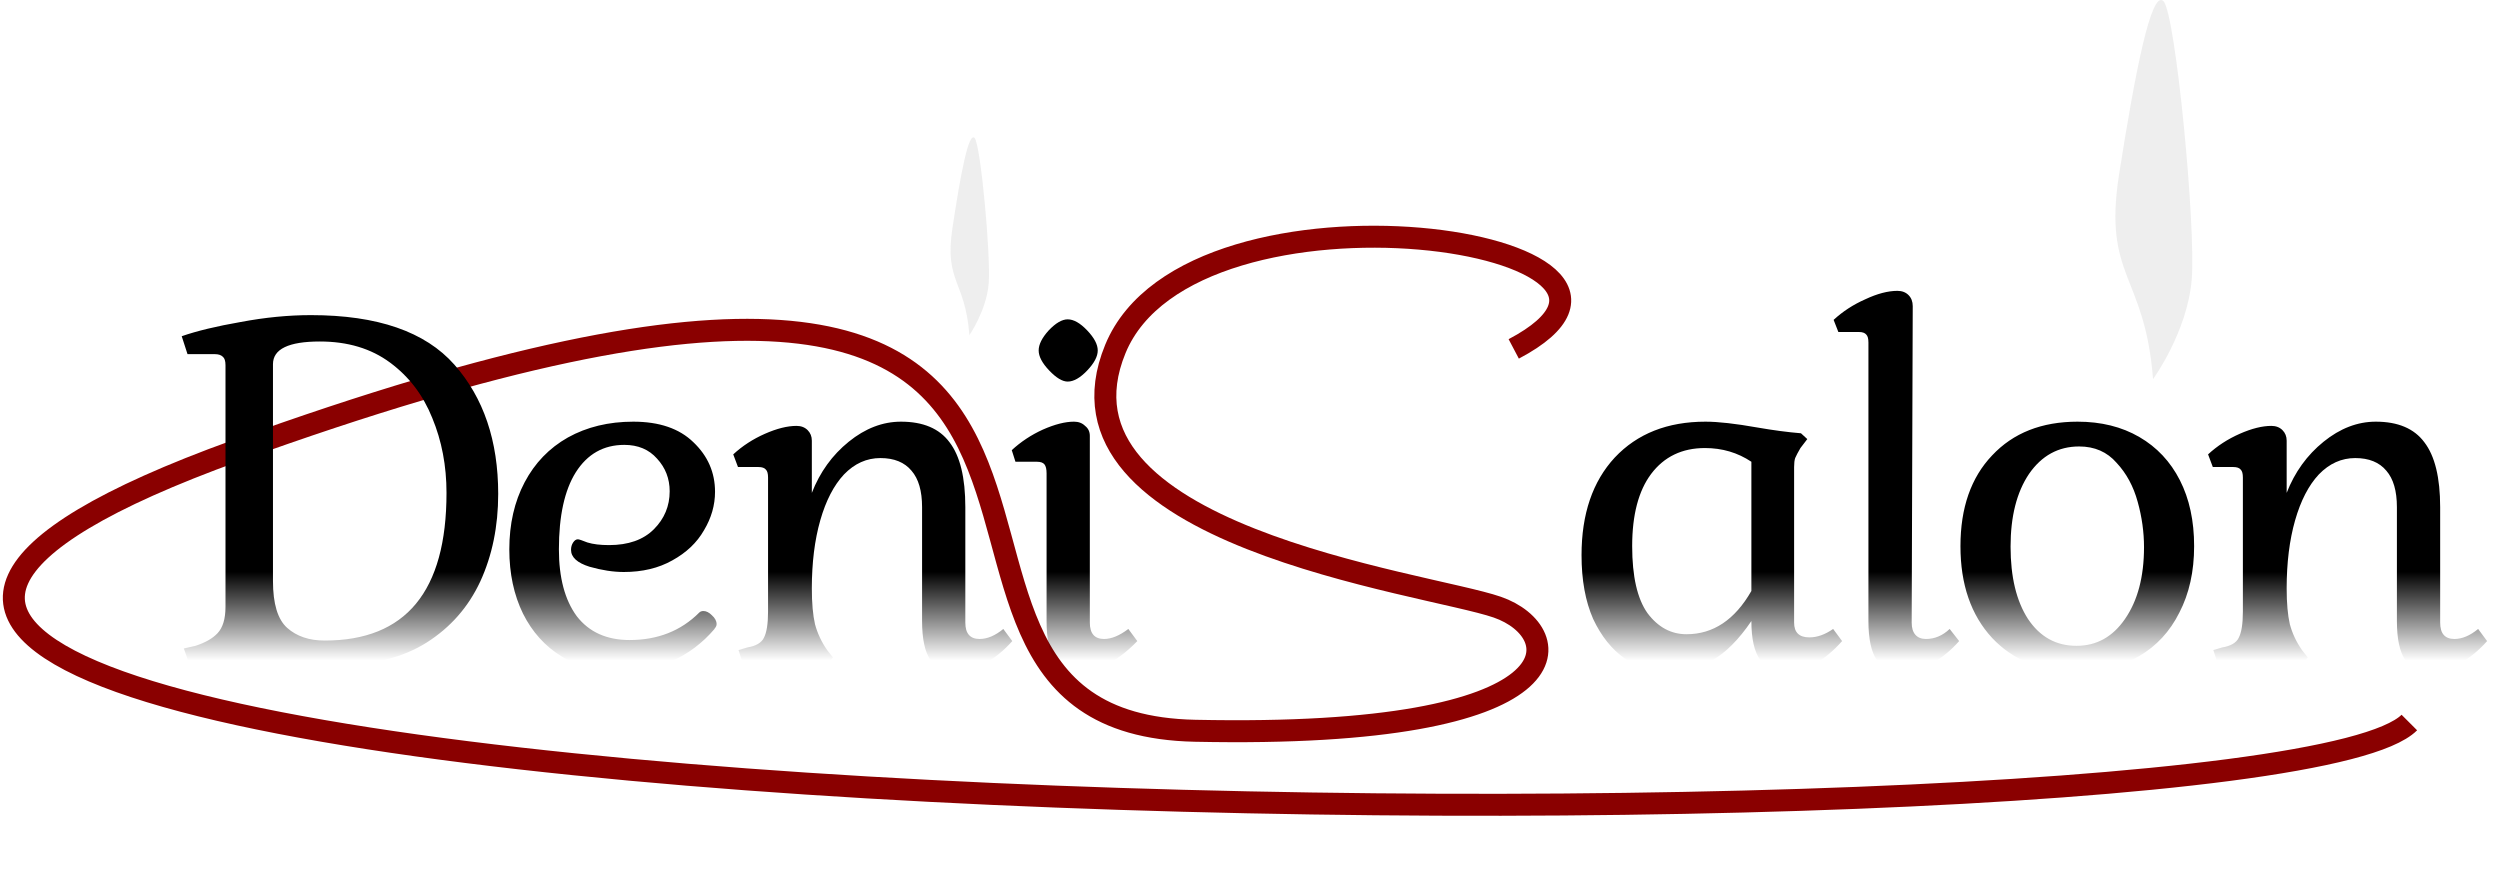
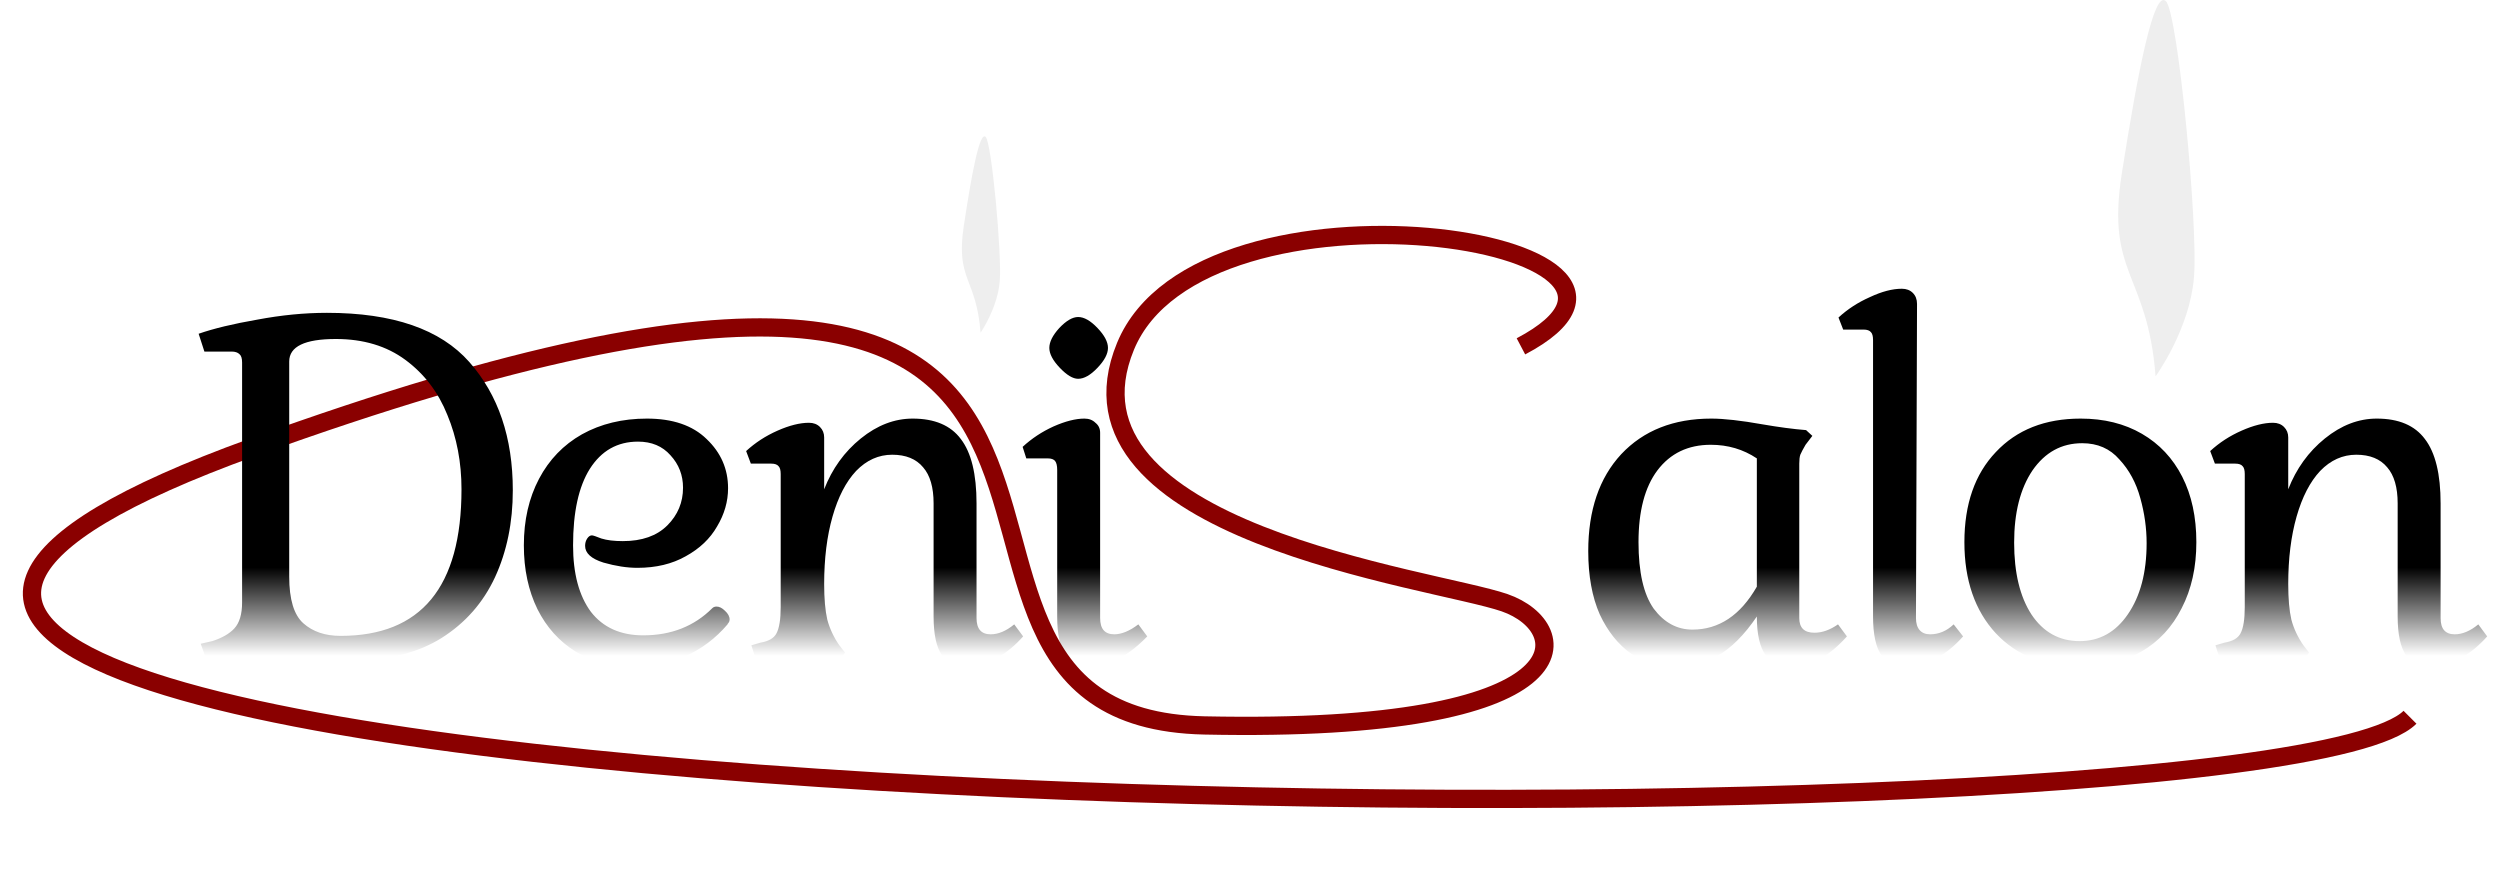
- <svg xmlns="http://www.w3.org/2000/svg" width="455" height="158" viewBox="0 0 455 158" fill="none">
-   <path d="M275.499 63.5C312.499 44 217 29.5 203 63.5C189 97.5 259.5 106 272.5 110.5C285.5 115 288.5 134.5 217.5 133C146.5 131.5 236.5 12 43 82C-150.5 152 411 159 438.5 131.5" stroke="#8A0000" stroke-width="4" />
-   <path d="M33.456 118.024L35.568 117.544C37.36 116.968 38.704 116.2 39.6 115.24C40.56 114.216 41.04 112.616 41.04 110.44V66.472C41.04 65.704 40.88 65.192 40.56 64.936C40.24 64.616 39.76 64.456 39.12 64.456H34.128L33.072 61.192C35.824 60.232 39.408 59.368 43.824 58.6C48.24 57.768 52.496 57.352 56.592 57.352C68.688 57.352 77.392 60.36 82.704 66.376C88.016 72.392 90.672 80.232 90.672 89.896C90.672 95.784 89.584 101.096 87.408 105.832C85.232 110.504 81.968 114.216 77.616 116.968C73.328 119.656 68.048 121 61.776 121H34.512L33.456 118.024ZM59.088 116.584C73.872 116.584 81.264 107.624 81.264 89.704C81.264 84.776 80.4 80.232 78.672 76.072C77.008 71.912 74.448 68.552 70.992 65.992C67.536 63.432 63.28 62.152 58.224 62.152C52.528 62.152 49.68 63.528 49.68 66.28V105.736C49.68 109.896 50.544 112.744 52.272 114.28C54 115.816 56.272 116.584 59.088 116.584ZM112.76 122.248C108.728 122.248 105.208 121.32 102.2 119.464C99.192 117.608 96.856 115.016 95.192 111.688C93.528 108.296 92.696 104.392 92.696 99.976C92.696 95.368 93.624 91.304 95.48 87.784C97.336 84.264 99.96 81.544 103.352 79.624C106.808 77.704 110.776 76.744 115.256 76.744C119.992 76.744 123.64 77.992 126.2 80.488C128.824 82.984 130.136 85.992 130.136 89.512C130.136 91.944 129.464 94.28 128.12 96.52C126.84 98.76 124.92 100.584 122.36 101.992C119.864 103.4 116.92 104.104 113.528 104.104C111.608 104.104 109.528 103.784 107.288 103.144C105.048 102.44 103.928 101.416 103.928 100.072C103.928 99.56 104.056 99.112 104.312 98.728C104.568 98.344 104.856 98.152 105.176 98.152C105.368 98.152 105.944 98.344 106.904 98.728C107.928 99.048 109.24 99.208 110.84 99.208C114.36 99.208 117.08 98.248 119 96.328C120.92 94.408 121.88 92.104 121.88 89.416C121.88 87.112 121.112 85.128 119.576 83.464C118.104 81.8 116.12 80.968 113.624 80.968C109.848 80.968 106.904 82.632 104.792 85.96C102.744 89.224 101.72 93.896 101.72 99.976C101.72 105.16 102.808 109.224 104.984 112.168C107.224 115.048 110.424 116.488 114.584 116.488C119.704 116.488 123.928 114.824 127.256 111.496C127.448 111.304 127.704 111.208 128.024 111.208C128.536 111.208 129.048 111.464 129.56 111.976C130.136 112.488 130.424 113.032 130.424 113.608C130.424 113.8 130.36 113.992 130.232 114.184C130.104 114.312 130.04 114.408 130.04 114.472C127.864 117.032 125.272 118.984 122.264 120.328C119.32 121.608 116.152 122.248 112.76 122.248ZM174.442 122.248C172.074 122.248 170.378 121.544 169.354 120.136C168.33 118.664 167.818 116.296 167.818 113.032V92.296C167.818 89.352 167.178 87.144 165.898 85.672C164.618 84.136 162.73 83.368 160.234 83.368C157.738 83.368 155.53 84.36 153.61 86.344C151.754 88.328 150.314 91.112 149.29 94.696C148.266 98.28 147.754 102.408 147.754 107.08C147.754 109.768 147.946 111.944 148.33 113.608C148.778 115.272 149.514 116.84 150.538 118.312L151.594 119.656L150.538 121H135.274L134.41 118.312L136.042 117.832C137.578 117.576 138.57 117 139.018 116.104C139.53 115.144 139.786 113.544 139.786 111.304V86.92C139.786 86.216 139.658 85.736 139.402 85.48C139.146 85.16 138.698 85 138.058 85H134.314L133.45 82.696C135.114 81.16 137.034 79.912 139.21 78.952C141.386 77.992 143.306 77.512 144.97 77.512C145.802 77.512 146.474 77.768 146.986 78.28C147.498 78.792 147.754 79.432 147.754 80.2V89.704C149.226 85.928 151.466 82.824 154.474 80.392C157.482 77.96 160.65 76.744 163.978 76.744C168.01 76.744 170.954 77.992 172.81 80.488C174.73 82.984 175.69 86.92 175.69 92.296V113.32C175.69 115.304 176.554 116.296 178.282 116.296C179.69 116.296 181.13 115.688 182.602 114.472L184.234 116.68C182.762 118.344 181.13 119.688 179.338 120.712C177.546 121.736 175.914 122.248 174.442 122.248ZM194.317 69.448C193.357 69.448 192.237 68.776 190.957 67.432C189.677 66.088 189.037 64.872 189.037 63.784C189.037 62.696 189.645 61.48 190.861 60.136C192.141 58.792 193.293 58.12 194.317 58.12C195.405 58.12 196.589 58.792 197.869 60.136C199.149 61.48 199.789 62.696 199.789 63.784C199.789 64.872 199.149 66.088 197.869 67.432C196.589 68.776 195.405 69.448 194.317 69.448ZM197.197 122.248C194.829 122.248 193.101 121.544 192.013 120.136C190.989 118.664 190.477 116.296 190.477 113.032V86.152C190.477 85.384 190.349 84.84 190.093 84.52C189.837 84.2 189.389 84.04 188.749 84.04H184.813L184.141 81.928C185.805 80.392 187.693 79.144 189.805 78.184C191.981 77.224 193.869 76.744 195.469 76.744C196.301 76.744 196.973 77 197.485 77.512C198.061 77.96 198.349 78.568 198.349 79.336V113.32C198.349 115.304 199.213 116.296 200.941 116.296C202.285 116.296 203.757 115.688 205.357 114.472L206.989 116.68C205.389 118.344 203.693 119.688 201.901 120.712C200.173 121.736 198.605 122.248 197.197 122.248Z" fill="url(#paint0_linear)" />
-   <path d="M303.584 122.248C300.768 122.248 298.144 121.448 295.712 119.848C293.344 118.184 291.424 115.784 289.952 112.648C288.544 109.448 287.84 105.576 287.84 101.032C287.84 93.544 289.856 87.624 293.888 83.272C297.984 78.92 303.488 76.744 310.4 76.744C312.704 76.744 315.84 77.096 319.808 77.8C322.752 78.312 325.408 78.664 327.776 78.856L328.928 79.912L327.68 81.544C327.232 82.312 326.912 82.92 326.72 83.368C326.592 83.752 326.528 84.296 326.528 85V113.32C326.528 115.112 327.456 116.008 329.312 116.008C330.72 116.008 332.16 115.496 333.632 114.472L335.264 116.68C333.728 118.408 332.096 119.784 330.368 120.808C328.64 121.768 327.072 122.248 325.664 122.248C323.232 122.248 321.472 121.544 320.384 120.136C319.296 118.664 318.752 116.296 318.752 113.032C316.448 116.424 314.048 118.824 311.552 120.232C309.12 121.576 306.464 122.248 303.584 122.248ZM306.944 115.432C311.808 115.432 315.744 112.808 318.752 107.56V84.04C316.256 82.376 313.44 81.544 310.304 81.544C306.144 81.544 302.88 83.112 300.512 86.248C298.208 89.32 297.056 93.704 297.056 99.4C297.056 104.904 297.984 108.968 299.84 111.592C301.76 114.152 304.128 115.432 306.944 115.432ZM346.87 122.248C344.438 122.248 342.678 121.544 341.59 120.136C340.566 118.664 340.054 116.296 340.054 113.032V62.344C340.054 61.64 339.926 61.16 339.67 60.904C339.414 60.584 338.966 60.424 338.326 60.424H334.582L333.718 58.216C335.382 56.68 337.302 55.432 339.478 54.472C341.654 53.448 343.606 52.936 345.334 52.936C346.166 52.936 346.838 53.192 347.35 53.704C347.862 54.216 348.118 54.888 348.118 55.72L347.926 113.32C347.926 114.28 348.15 115.016 348.598 115.528C349.046 116.04 349.686 116.296 350.518 116.296C352.118 116.296 353.558 115.688 354.838 114.472L356.566 116.68C355.094 118.344 353.462 119.688 351.67 120.712C349.878 121.736 348.278 122.248 346.87 122.248ZM378.115 122.248C371.587 122.248 366.403 120.2 362.563 116.104C358.723 111.944 356.803 106.376 356.803 99.4C356.803 92.424 358.723 86.92 362.563 82.888C366.403 78.792 371.587 76.744 378.115 76.744C382.403 76.744 386.147 77.672 389.347 79.528C392.547 81.384 395.011 84.008 396.739 87.4C398.467 90.792 399.331 94.792 399.331 99.4C399.331 104.008 398.435 108.04 396.643 111.496C394.915 114.952 392.451 117.608 389.251 119.464C386.051 121.32 382.339 122.248 378.115 122.248ZM377.923 117.544C381.571 117.544 384.515 115.912 386.755 112.648C389.059 109.32 390.211 104.968 390.211 99.592C390.211 96.84 389.827 94.088 389.059 91.336C388.291 88.52 387.011 86.152 385.219 84.232C383.491 82.248 381.219 81.256 378.403 81.256C374.627 81.256 371.587 82.92 369.283 86.248C367.043 89.576 365.923 93.992 365.923 99.496C365.923 105 366.979 109.384 369.091 112.648C371.267 115.912 374.211 117.544 377.923 117.544ZM442.861 122.248C440.493 122.248 438.797 121.544 437.773 120.136C436.749 118.664 436.237 116.296 436.237 113.032V92.296C436.237 89.352 435.597 87.144 434.317 85.672C433.037 84.136 431.149 83.368 428.653 83.368C426.157 83.368 423.949 84.36 422.029 86.344C420.173 88.328 418.733 91.112 417.709 94.696C416.685 98.28 416.173 102.408 416.173 107.08C416.173 109.768 416.365 111.944 416.749 113.608C417.197 115.272 417.933 116.84 418.957 118.312L420.013 119.656L418.957 121H403.693L402.829 118.312L404.461 117.832C405.997 117.576 406.989 117 407.437 116.104C407.949 115.144 408.205 113.544 408.205 111.304V86.92C408.205 86.216 408.077 85.736 407.821 85.48C407.565 85.16 407.117 85 406.477 85H402.733L401.869 82.696C403.533 81.16 405.453 79.912 407.629 78.952C409.805 77.992 411.725 77.512 413.389 77.512C414.221 77.512 414.893 77.768 415.405 78.28C415.917 78.792 416.173 79.432 416.173 80.2V89.704C417.645 85.928 419.885 82.824 422.893 80.392C425.901 77.96 429.069 76.744 432.397 76.744C436.429 76.744 439.373 77.992 441.229 80.488C443.149 82.984 444.109 86.92 444.109 92.296V113.32C444.109 115.304 444.973 116.296 446.701 116.296C448.109 116.296 449.549 115.688 451.021 114.472L452.653 116.68C451.181 118.344 449.549 119.688 447.757 120.712C445.965 121.736 444.333 122.248 442.861 122.248Z" fill="url(#paint1_linear)" />
-   <path d="M176.427 61C175.692 51.039 171.863 51.355 173.333 41.585C174.802 31.816 176.272 23.963 177.374 25.112C178.476 26.261 180.343 46.566 179.945 51.546C179.547 56.526 176.427 61 176.427 61Z" fill="#C4C4C4" fill-opacity="0.29" />
-   <path d="M391.854 69C390.384 49.909 382.727 50.513 385.666 31.789C388.605 13.065 391.543 -1.988 393.748 0.215C395.952 2.417 399.687 41.334 398.891 50.88C398.095 60.426 391.854 69 391.854 69Z" fill="#C4C4C4" fill-opacity="0.29" />
+ <svg xmlns="http://www.w3.org/2000/svg" width="137" height="48" viewBox="0 0 137 48" fill="none">
+   <path d="M83.347 18.98C94.406 13.152 65.862 8.818 61.677 18.98C57.492 29.143 78.565 31.683 82.451 33.029C86.336 34.374 87.233 40.202 66.011 39.754C44.789 39.306 71.69 3.587 13.853 24.51C-43.985 45.433 123.848 47.525 132.068 39.306" stroke="#8A0000" />
+   <path d="M11 35.278L11.631 35.134C12.167 34.962 12.569 34.732 12.836 34.445C13.123 34.139 13.267 33.661 13.267 33.011V19.869C13.267 19.639 13.219 19.486 13.123 19.409C13.028 19.314 12.884 19.266 12.693 19.266H11.201L10.885 18.29C11.708 18.003 12.779 17.745 14.099 17.516C15.419 17.267 16.691 17.143 17.915 17.143C21.531 17.143 24.133 18.042 25.72 19.84C27.308 21.638 28.102 23.981 28.102 26.87C28.102 28.63 27.777 30.218 27.126 31.633C26.476 33.03 25.5 34.139 24.2 34.962C22.918 35.765 21.34 36.167 19.465 36.167H11.316L11 35.278ZM18.662 34.847C23.08 34.847 25.29 32.169 25.29 26.813C25.29 25.34 25.032 23.981 24.515 22.738C24.018 21.495 23.253 20.49 22.22 19.725C21.187 18.96 19.915 18.577 18.403 18.577C16.701 18.577 15.849 18.989 15.849 19.811V31.605C15.849 32.848 16.108 33.699 16.624 34.158C17.141 34.617 17.82 34.847 18.662 34.847ZM34.704 36.54C33.499 36.54 32.447 36.263 31.548 35.708C30.649 35.153 29.951 34.378 29.453 33.384C28.956 32.37 28.707 31.203 28.707 29.883C28.707 28.506 28.984 27.291 29.539 26.239C30.094 25.187 30.878 24.374 31.892 23.8C32.925 23.226 34.111 22.939 35.45 22.939C36.866 22.939 37.956 23.312 38.721 24.058C39.506 24.804 39.898 25.703 39.898 26.755C39.898 27.482 39.697 28.18 39.295 28.85C38.913 29.52 38.339 30.065 37.574 30.485C36.828 30.906 35.947 31.117 34.934 31.117C34.36 31.117 33.738 31.021 33.069 30.83C32.399 30.619 32.064 30.313 32.064 29.912C32.064 29.759 32.102 29.625 32.179 29.51C32.255 29.395 32.342 29.338 32.437 29.338C32.495 29.338 32.667 29.395 32.954 29.51C33.26 29.606 33.652 29.653 34.13 29.653C35.182 29.653 35.995 29.366 36.569 28.793C37.143 28.219 37.43 27.53 37.43 26.727C37.43 26.038 37.2 25.445 36.741 24.948C36.301 24.45 35.708 24.201 34.962 24.201C33.834 24.201 32.954 24.699 32.322 25.694C31.71 26.669 31.404 28.066 31.404 29.883C31.404 31.432 31.729 32.647 32.38 33.527C33.049 34.388 34.006 34.818 35.249 34.818C36.78 34.818 38.042 34.321 39.037 33.326C39.094 33.269 39.171 33.24 39.267 33.24C39.419 33.24 39.573 33.317 39.726 33.47C39.898 33.623 39.984 33.785 39.984 33.958C39.984 34.015 39.965 34.072 39.926 34.13C39.888 34.168 39.869 34.197 39.869 34.216C39.219 34.981 38.444 35.564 37.545 35.966C36.665 36.349 35.718 36.54 34.704 36.54ZM53.141 36.54C52.433 36.54 51.926 36.33 51.62 35.909C51.314 35.469 51.161 34.761 51.161 33.785V27.587C51.161 26.707 50.97 26.047 50.587 25.608C50.205 25.148 49.64 24.919 48.894 24.919C48.148 24.919 47.488 25.215 46.914 25.808C46.359 26.401 45.929 27.233 45.623 28.305C45.317 29.376 45.164 30.61 45.164 32.006C45.164 32.81 45.221 33.46 45.336 33.958C45.47 34.455 45.69 34.924 45.996 35.364L46.312 35.765L45.996 36.167H41.434L41.175 35.364L41.663 35.22C42.122 35.144 42.419 34.971 42.553 34.704C42.706 34.417 42.782 33.938 42.782 33.269V25.98C42.782 25.77 42.744 25.627 42.667 25.55C42.591 25.454 42.457 25.407 42.266 25.407H41.147L40.888 24.718C41.386 24.259 41.96 23.886 42.61 23.599C43.26 23.312 43.834 23.168 44.332 23.168C44.58 23.168 44.781 23.245 44.934 23.398C45.087 23.551 45.164 23.742 45.164 23.972V26.813C45.604 25.684 46.273 24.756 47.172 24.029C48.072 23.302 49.019 22.939 50.013 22.939C51.218 22.939 52.098 23.312 52.653 24.058C53.227 24.804 53.514 25.98 53.514 27.587V33.871C53.514 34.465 53.772 34.761 54.289 34.761C54.709 34.761 55.14 34.579 55.58 34.216L56.068 34.876C55.628 35.373 55.14 35.775 54.604 36.081C54.069 36.387 53.581 36.54 53.141 36.54ZM59.082 20.758C58.795 20.758 58.46 20.557 58.077 20.155C57.695 19.754 57.503 19.39 57.503 19.065C57.503 18.74 57.685 18.376 58.049 17.975C58.431 17.573 58.776 17.372 59.082 17.372C59.407 17.372 59.761 17.573 60.143 17.975C60.526 18.376 60.717 18.74 60.717 19.065C60.717 19.39 60.526 19.754 60.143 20.155C59.761 20.557 59.407 20.758 59.082 20.758ZM59.942 36.54C59.235 36.54 58.718 36.33 58.393 35.909C58.087 35.469 57.934 34.761 57.934 33.785V25.751C57.934 25.521 57.895 25.359 57.819 25.263C57.742 25.168 57.609 25.12 57.417 25.12H56.241L56.04 24.488C56.537 24.029 57.102 23.656 57.733 23.369C58.383 23.082 58.948 22.939 59.426 22.939C59.675 22.939 59.875 23.015 60.029 23.168C60.201 23.302 60.287 23.484 60.287 23.714V33.871C60.287 34.465 60.545 34.761 61.062 34.761C61.463 34.761 61.903 34.579 62.381 34.216L62.869 34.876C62.391 35.373 61.884 35.775 61.348 36.081C60.832 36.387 60.363 36.54 59.942 36.54Z" fill="url(#paint0_linear)" />
+   <path d="M91.742 36.54C90.9 36.54 90.116 36.301 89.389 35.823C88.681 35.325 88.107 34.608 87.667 33.671C87.246 32.714 87.036 31.557 87.036 30.199C87.036 27.96 87.638 26.191 88.843 24.89C90.068 23.589 91.713 22.939 93.779 22.939C94.468 22.939 95.405 23.044 96.591 23.255C97.471 23.407 98.265 23.513 98.973 23.57L99.317 23.886L98.944 24.374C98.81 24.603 98.714 24.785 98.657 24.919C98.619 25.034 98.6 25.196 98.6 25.407V33.871C98.6 34.407 98.877 34.675 99.432 34.675C99.853 34.675 100.283 34.522 100.723 34.216L101.211 34.876C100.752 35.392 100.264 35.804 99.747 36.11C99.231 36.397 98.762 36.54 98.341 36.54C97.614 36.54 97.088 36.33 96.763 35.909C96.438 35.469 96.275 34.761 96.275 33.785C95.587 34.799 94.869 35.517 94.123 35.938C93.396 36.339 92.602 36.54 91.742 36.54ZM92.746 34.503C94.2 34.503 95.376 33.718 96.275 32.15V25.12C95.529 24.622 94.688 24.374 93.75 24.374C92.507 24.374 91.531 24.842 90.823 25.78C90.135 26.698 89.79 28.008 89.79 29.711C89.79 31.356 90.068 32.571 90.623 33.355C91.196 34.12 91.904 34.503 92.746 34.503ZM104.68 36.54C103.953 36.54 103.427 36.33 103.102 35.909C102.796 35.469 102.643 34.761 102.643 33.785V18.635C102.643 18.424 102.604 18.281 102.528 18.204C102.451 18.109 102.317 18.061 102.126 18.061H101.007L100.749 17.401C101.246 16.942 101.82 16.569 102.47 16.282C103.121 15.976 103.704 15.823 104.221 15.823C104.469 15.823 104.67 15.899 104.823 16.052C104.976 16.205 105.053 16.406 105.053 16.655L104.995 33.871C104.995 34.158 105.062 34.378 105.196 34.531C105.33 34.684 105.522 34.761 105.77 34.761C106.248 34.761 106.679 34.579 107.061 34.216L107.578 34.876C107.138 35.373 106.65 35.775 106.115 36.081C105.579 36.387 105.101 36.54 104.68 36.54ZM114.019 36.54C112.068 36.54 110.518 35.928 109.37 34.704C108.223 33.46 107.649 31.796 107.649 29.711C107.649 27.626 108.223 25.98 109.37 24.775C110.518 23.551 112.068 22.939 114.019 22.939C115.301 22.939 116.42 23.216 117.376 23.771C118.333 24.326 119.069 25.11 119.586 26.124C120.102 27.138 120.36 28.333 120.36 29.711C120.36 31.088 120.093 32.293 119.557 33.326C119.041 34.359 118.304 35.153 117.348 35.708C116.391 36.263 115.282 36.54 114.019 36.54ZM113.962 35.134C115.052 35.134 115.932 34.646 116.602 33.671C117.29 32.676 117.635 31.375 117.635 29.768C117.635 28.946 117.52 28.123 117.29 27.3C117.061 26.459 116.678 25.751 116.142 25.177C115.626 24.584 114.947 24.288 114.105 24.288C112.976 24.288 112.068 24.785 111.379 25.78C110.71 26.774 110.375 28.094 110.375 29.739C110.375 31.385 110.69 32.695 111.322 33.671C111.972 34.646 112.852 35.134 113.962 35.134ZM133.372 36.54C132.664 36.54 132.157 36.33 131.851 35.909C131.545 35.469 131.392 34.761 131.392 33.785V27.587C131.392 26.707 131.2 26.047 130.818 25.608C130.435 25.148 129.871 24.919 129.125 24.919C128.379 24.919 127.719 25.215 127.145 25.808C126.59 26.401 126.16 27.233 125.854 28.305C125.548 29.376 125.395 30.61 125.395 32.006C125.395 32.81 125.452 33.46 125.567 33.958C125.701 34.455 125.921 34.924 126.227 35.364L126.542 35.765L126.227 36.167H121.664L121.406 35.364L121.894 35.22C122.353 35.144 122.649 34.971 122.783 34.704C122.936 34.417 123.013 33.938 123.013 33.269V25.98C123.013 25.77 122.975 25.627 122.898 25.55C122.822 25.454 122.688 25.407 122.496 25.407H121.377L121.119 24.718C121.616 24.259 122.19 23.886 122.841 23.599C123.491 23.312 124.065 23.168 124.562 23.168C124.811 23.168 125.012 23.245 125.165 23.398C125.318 23.551 125.395 23.742 125.395 23.972V26.813C125.835 25.684 126.504 24.756 127.403 24.029C128.302 23.302 129.249 22.939 130.244 22.939C131.449 22.939 132.329 23.312 132.884 24.058C133.458 24.804 133.745 25.98 133.745 27.587V33.871C133.745 34.465 134.003 34.761 134.519 34.761C134.94 34.761 135.371 34.579 135.811 34.216L136.298 34.876C135.859 35.373 135.371 35.775 134.835 36.081C134.299 36.387 133.812 36.54 133.372 36.54Z" fill="url(#paint1_linear)" />
+   <path d="M53.734 18.233C53.515 15.256 52.37 15.35 52.809 12.43C53.248 9.51 53.688 7.162 54.017 7.506C54.347 7.85 54.905 13.919 54.786 15.407C54.667 16.896 53.734 18.233 53.734 18.233Z" fill="#C4C4C4" fill-opacity="0.29" />
+   <path d="M118.126 20.624C117.686 14.918 115.398 15.098 116.276 9.502C117.154 3.905 118.033 -0.594 118.692 0.064C119.35 0.723 120.467 12.355 120.229 15.208C119.991 18.061 118.126 20.624 118.126 20.624Z" fill="#C4C4C4" fill-opacity="0.29" />
  <defs>
-     <linearGradient id="paint0_linear" x1="119.5" y1="16" x2="119.5" y2="158" gradientUnits="userSpaceOnUse">
+     <linearGradient id="paint0_linear" x1="36.719" y1="4.782" x2="36.719" y2="47.226" gradientUnits="userSpaceOnUse">
      <stop offset="0.62" />
      <stop offset="0.734" stop-opacity="0" />
    </linearGradient>
-     <linearGradient id="paint1_linear" x1="369.5" y1="16" x2="369.5" y2="158" gradientUnits="userSpaceOnUse">
+     <linearGradient id="paint1_linear" x1="111.444" y1="4.782" x2="111.444" y2="47.226" gradientUnits="userSpaceOnUse">
      <stop offset="0.62" />
      <stop offset="0.734" stop-opacity="0" />
    </linearGradient>
  </defs>
</svg>
